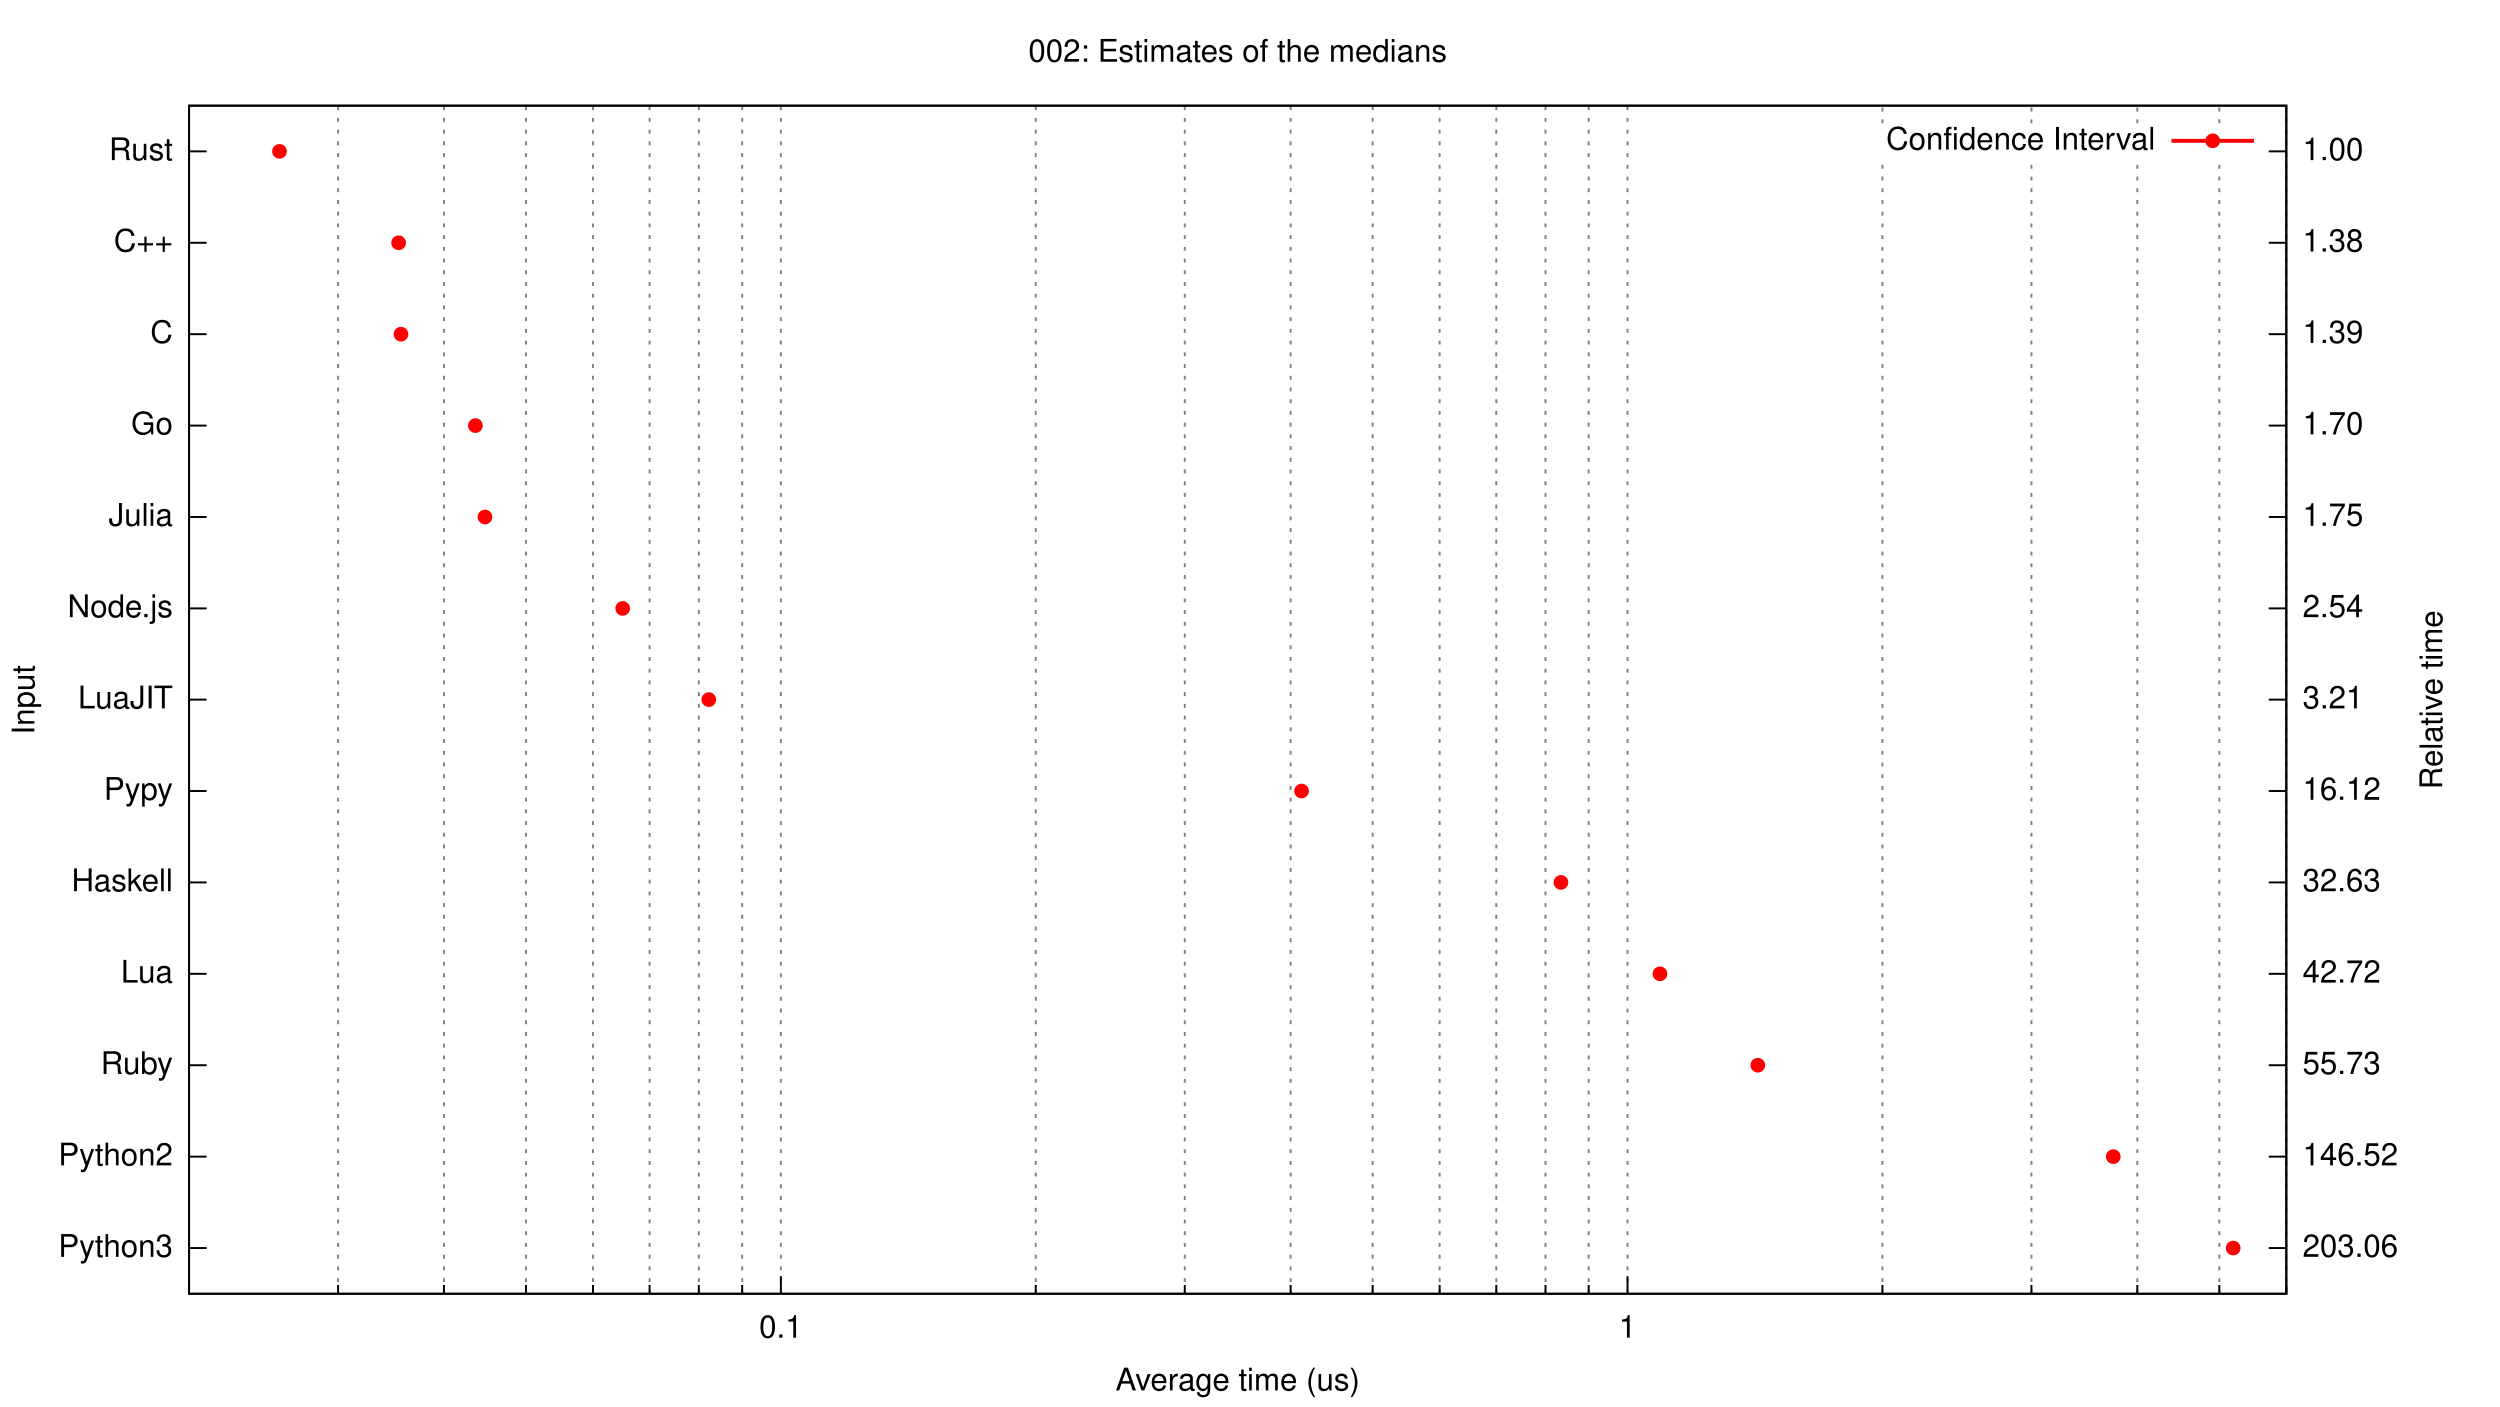
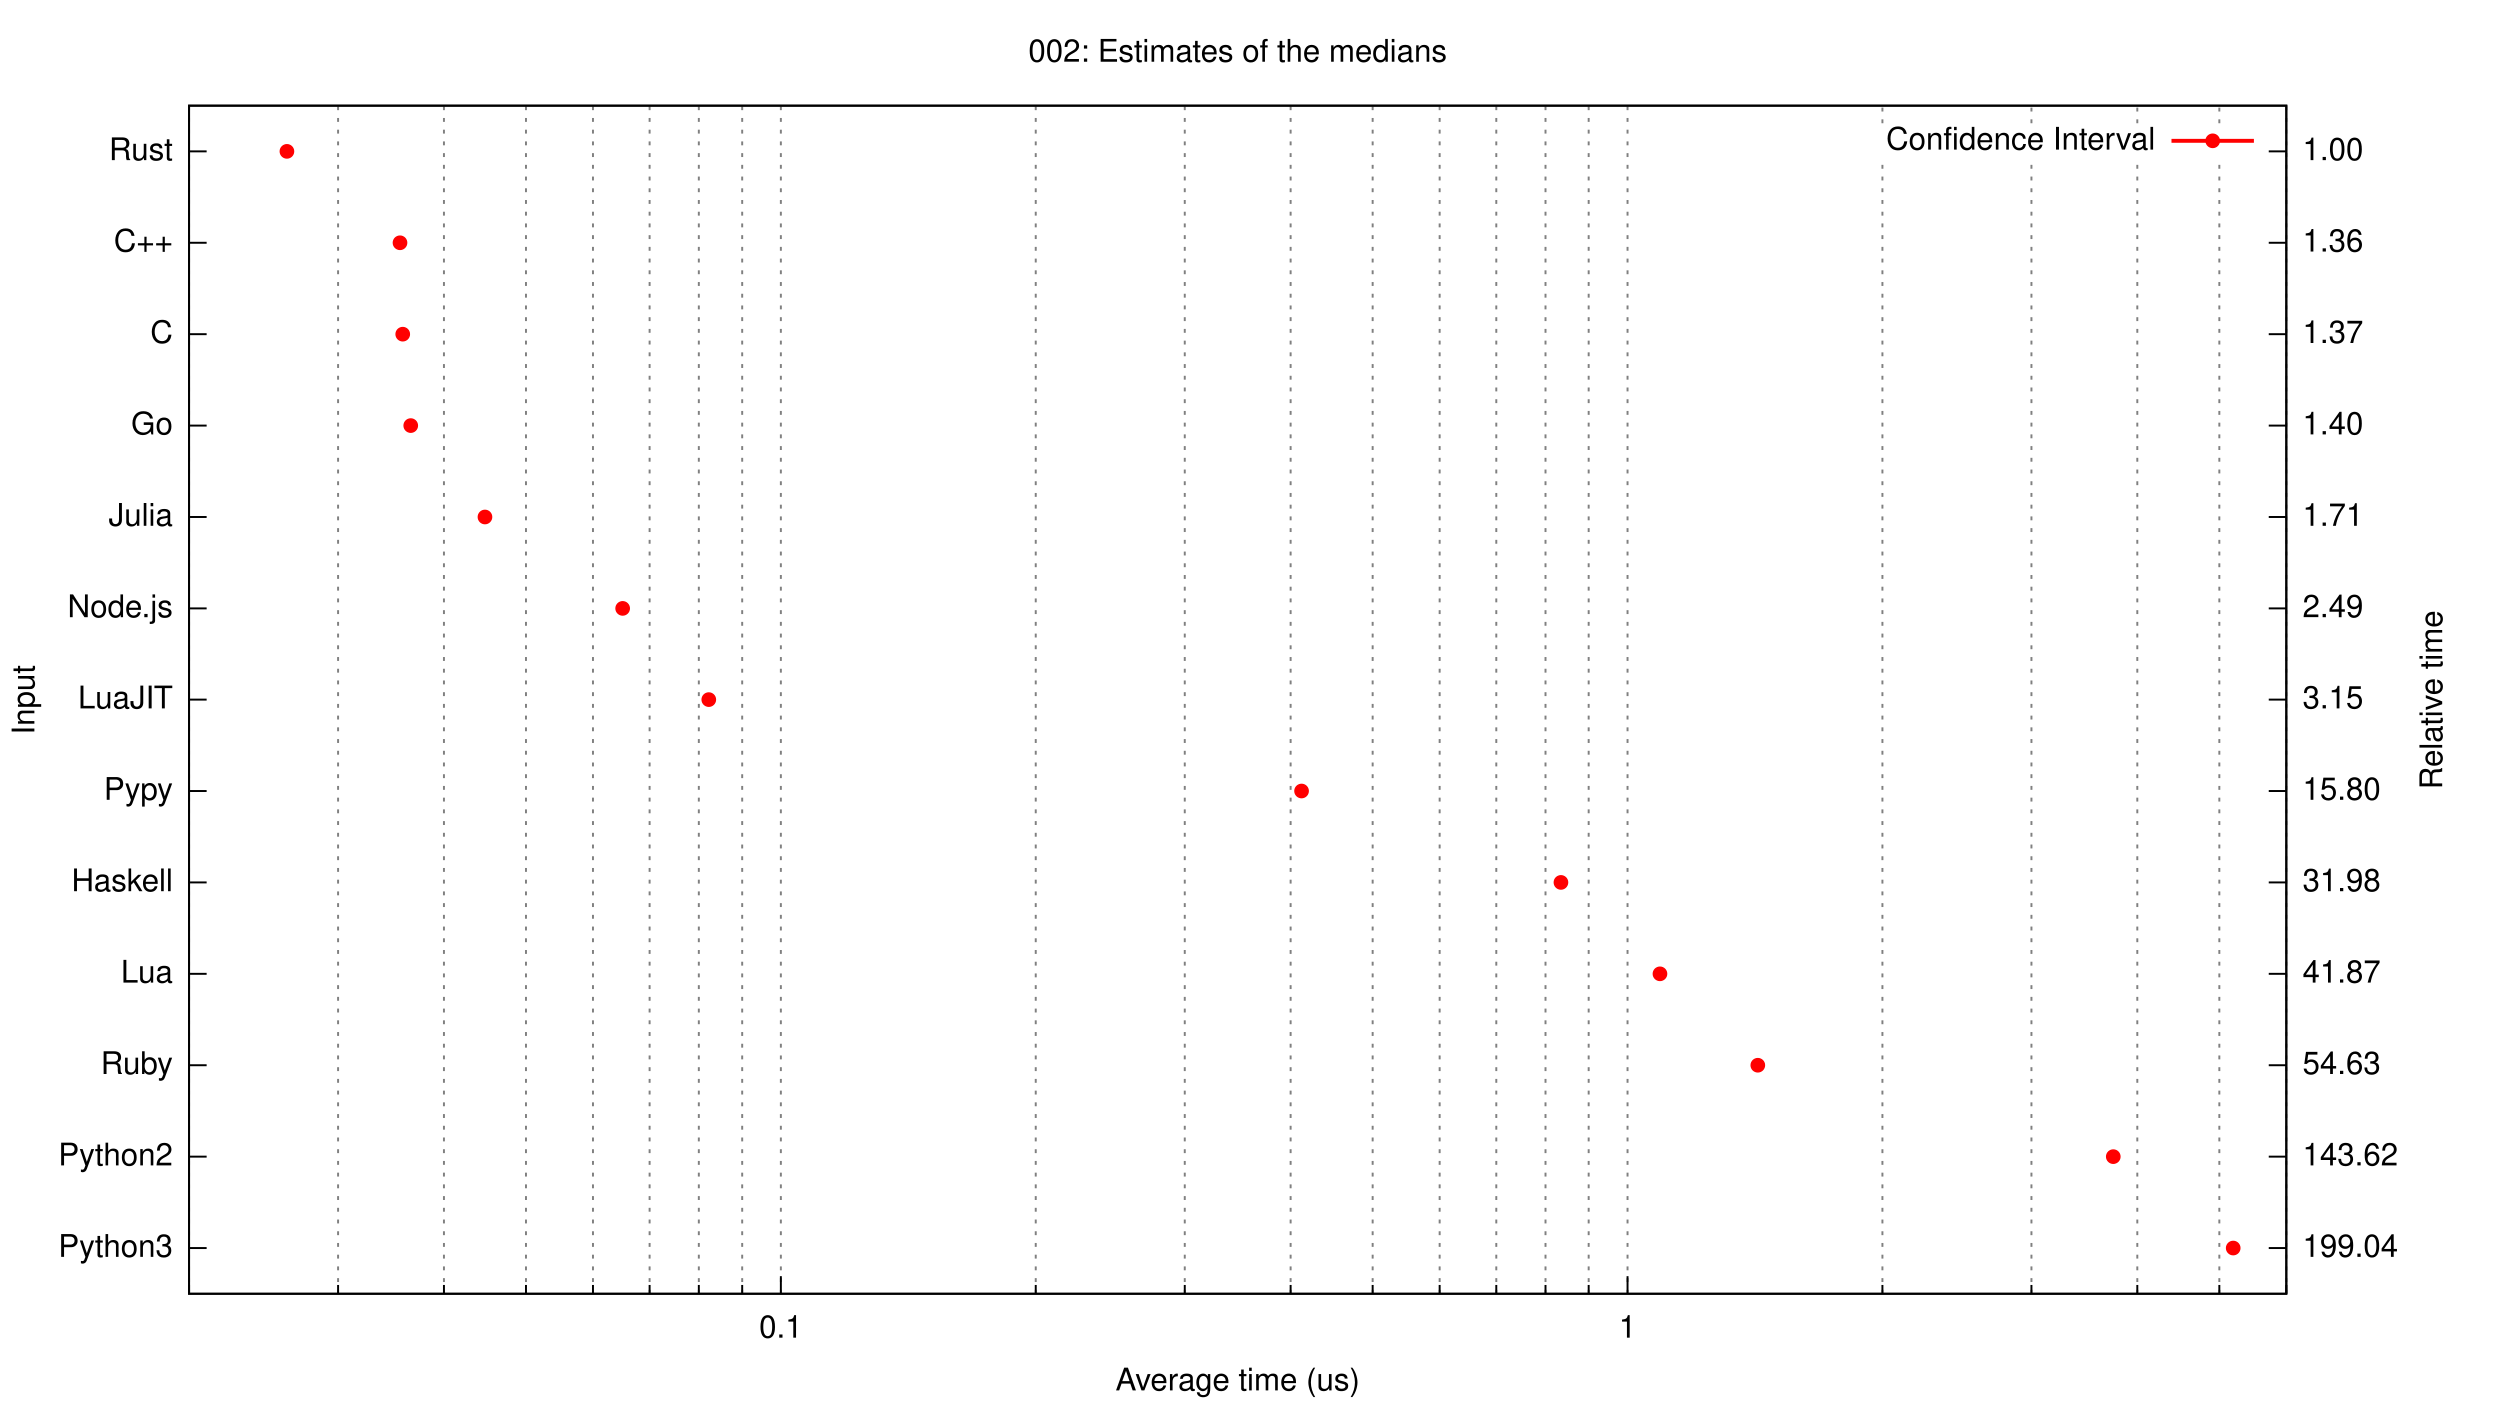
<svg xmlns="http://www.w3.org/2000/svg" xmlns:xlink="http://www.w3.org/1999/xlink" viewBox="0 0 1280 720">
  <g id="gnuplot_canvas">
    <rect x="0" y="0" width="1280" height="720" fill="none" />
    <defs>
      <circle id="gpDot" r="0.5" stroke-width="0.5" />
      <path id="gpPt0" stroke-width="0.222" stroke="currentColor" d="M-1,0 h2 M0,-1 v2" />
      <path id="gpPt1" stroke-width="0.222" stroke="currentColor" d="M-1,-1 L1,1 M1,-1 L-1,1" />
      <path id="gpPt2" stroke-width="0.222" stroke="currentColor" d="M-1,0 L1,0 M0,-1 L0,1 M-1,-1 L1,1 M-1,1 L1,-1" />
      <rect id="gpPt3" stroke-width="0.222" stroke="currentColor" x="-1" y="-1" width="2" height="2" />
      <rect id="gpPt4" stroke-width="0.222" stroke="currentColor" fill="currentColor" x="-1" y="-1" width="2" height="2" />
      <circle id="gpPt5" stroke-width="0.222" stroke="currentColor" cx="0" cy="0" r="1" />
      <use xlink:href="#gpPt5" id="gpPt6" fill="currentColor" stroke="none" />
      <path id="gpPt7" stroke-width="0.222" stroke="currentColor" d="M0,-1.33 L-1.33,0.67 L1.33,0.67 z" />
      <use xlink:href="#gpPt7" id="gpPt8" fill="currentColor" stroke="none" />
      <use xlink:href="#gpPt7" id="gpPt9" stroke="currentColor" transform="rotate(180)" />
      <use xlink:href="#gpPt9" id="gpPt10" fill="currentColor" stroke="none" />
      <use xlink:href="#gpPt3" id="gpPt11" stroke="currentColor" transform="rotate(45)" />
      <use xlink:href="#gpPt11" id="gpPt12" fill="currentColor" stroke="none" />
    </defs>
    <g style="fill:none; color:white; stroke:currentColor; stroke-width:1.00; stroke-linecap:butt; stroke-linejoin:miter">
</g>
    <g style="fill:none; color:black; stroke:currentColor; stroke-width:1.00; stroke-linecap:butt; stroke-linejoin:miter">
      <path stroke="black" d="M96.8,639.0 L105.8,639.0  " />
      <g transform="translate(88.5,643.5)" style="stroke:none; fill:black; font-family:Helvetica; font-size:12.00pt; text-anchor:end">
        <text>Python3</text>
      </g>
      <path stroke="black" d="M96.8,592.2 L105.8,592.2  " />
      <g transform="translate(88.5,596.7)" style="stroke:none; fill:black; font-family:Helvetica; font-size:12.00pt; text-anchor:end">
        <text>Python2</text>
      </g>
      <path stroke="black" d="M96.8,545.4 L105.8,545.4  " />
      <g transform="translate(88.5,549.9)" style="stroke:none; fill:black; font-family:Helvetica; font-size:12.00pt; text-anchor:end">
        <text>Ruby</text>
      </g>
      <path stroke="black" d="M96.8,498.6 L105.8,498.6  " />
      <g transform="translate(88.5,503.1)" style="stroke:none; fill:black; font-family:Helvetica; font-size:12.00pt; text-anchor:end">
        <text>Lua</text>
      </g>
      <path stroke="black" d="M96.8,451.8 L105.8,451.8  " />
      <g transform="translate(88.5,456.3)" style="stroke:none; fill:black; font-family:Helvetica; font-size:12.00pt; text-anchor:end">
        <text>Haskell</text>
      </g>
      <path stroke="black" d="M96.8,405.0 L105.8,405.0  " />
      <g transform="translate(88.5,409.5)" style="stroke:none; fill:black; font-family:Helvetica; font-size:12.00pt; text-anchor:end">
        <text>Pypy</text>
      </g>
      <path stroke="black" d="M96.8,358.2 L105.8,358.2  " />
      <g transform="translate(88.5,362.7)" style="stroke:none; fill:black; font-family:Helvetica; font-size:12.00pt; text-anchor:end">
        <text>LuaJIT</text>
      </g>
      <path stroke="black" d="M96.8,311.5 L105.8,311.5  " />
      <g transform="translate(88.5,316.0)" style="stroke:none; fill:black; font-family:Helvetica; font-size:12.00pt; text-anchor:end">
        <text>Node.js</text>
      </g>
      <path stroke="black" d="M96.8,264.7 L105.8,264.7  " />
      <g transform="translate(88.5,269.2)" style="stroke:none; fill:black; font-family:Helvetica; font-size:12.00pt; text-anchor:end">
        <text>Julia</text>
      </g>
      <path stroke="black" d="M96.8,217.9 L105.8,217.9  " />
      <g transform="translate(88.5,222.4)" style="stroke:none; fill:black; font-family:Helvetica; font-size:12.00pt; text-anchor:end">
        <text>Go</text>
      </g>
      <path stroke="black" d="M96.8,171.1 L105.8,171.1  " />
      <g transform="translate(88.5,175.6)" style="stroke:none; fill:black; font-family:Helvetica; font-size:12.00pt; text-anchor:end">
        <text>C</text>
      </g>
      <path stroke="black" d="M96.8,124.3 L105.8,124.3  " />
      <g transform="translate(88.5,128.8)" style="stroke:none; fill:black; font-family:Helvetica; font-size:12.00pt; text-anchor:end">
        <text>C++</text>
      </g>
      <path stroke="black" d="M96.8,77.5 L105.8,77.5  " />
      <g transform="translate(88.5,82.0)" style="stroke:none; fill:black; font-family:Helvetica; font-size:12.00pt; text-anchor:end">
        <text>Rust</text>
      </g>
    </g>
    <g style="fill:none; color:gray; stroke:currentColor; stroke-width:1.00; stroke-linecap:butt; stroke-linejoin:miter">
      <path stroke="gray" stroke-dasharray=" 2,4" class="gridline" d="M96.8,662.4 L96.8,54.1  " />
    </g>
    <g style="fill:none; color:black; stroke:currentColor; stroke-width:1.00; stroke-linecap:butt; stroke-linejoin:miter">
      <path stroke="black" d="M96.8,662.4 L96.8,657.9  " />
    </g>
    <g style="fill:none; color:gray; stroke:currentColor; stroke-width:1.00; stroke-linecap:butt; stroke-linejoin:miter">
      <path stroke="gray" stroke-dasharray=" 2,4" class="gridline" d="M173.1,662.4 L173.1,54.1  " />
    </g>
    <g style="fill:none; color:black; stroke:currentColor; stroke-width:1.00; stroke-linecap:butt; stroke-linejoin:miter">
      <path stroke="black" d="M173.1,662.4 L173.1,657.9  " />
    </g>
    <g style="fill:none; color:gray; stroke:currentColor; stroke-width:1.00; stroke-linecap:butt; stroke-linejoin:miter">
      <path stroke="gray" stroke-dasharray=" 2,4" class="gridline" d="M227.3,662.4 L227.3,54.1  " />
    </g>
    <g style="fill:none; color:black; stroke:currentColor; stroke-width:1.00; stroke-linecap:butt; stroke-linejoin:miter">
      <path stroke="black" d="M227.3,662.4 L227.3,657.9  " />
    </g>
    <g style="fill:none; color:gray; stroke:currentColor; stroke-width:1.00; stroke-linecap:butt; stroke-linejoin:miter">
      <path stroke="gray" stroke-dasharray=" 2,4" class="gridline" d="M269.3,662.4 L269.3,54.1  " />
    </g>
    <g style="fill:none; color:black; stroke:currentColor; stroke-width:1.00; stroke-linecap:butt; stroke-linejoin:miter">
      <path stroke="black" d="M269.3,662.4 L269.3,657.9  " />
    </g>
    <g style="fill:none; color:gray; stroke:currentColor; stroke-width:1.00; stroke-linecap:butt; stroke-linejoin:miter">
      <path stroke="gray" stroke-dasharray=" 2,4" class="gridline" d="M303.6,662.4 L303.6,54.1  " />
    </g>
    <g style="fill:none; color:black; stroke:currentColor; stroke-width:1.00; stroke-linecap:butt; stroke-linejoin:miter">
      <path stroke="black" d="M303.6,662.4 L303.6,657.9  " />
    </g>
    <g style="fill:none; color:gray; stroke:currentColor; stroke-width:1.00; stroke-linecap:butt; stroke-linejoin:miter">
      <path stroke="gray" stroke-dasharray=" 2,4" class="gridline" d="M332.6,662.4 L332.6,54.1  " />
    </g>
    <g style="fill:none; color:black; stroke:currentColor; stroke-width:1.00; stroke-linecap:butt; stroke-linejoin:miter">
      <path stroke="black" d="M332.6,662.4 L332.6,657.9  " />
    </g>
    <g style="fill:none; color:gray; stroke:currentColor; stroke-width:1.00; stroke-linecap:butt; stroke-linejoin:miter">
      <path stroke="gray" stroke-dasharray=" 2,4" class="gridline" d="M357.8,662.4 L357.8,54.1  " />
    </g>
    <g style="fill:none; color:black; stroke:currentColor; stroke-width:1.00; stroke-linecap:butt; stroke-linejoin:miter">
      <path stroke="black" d="M357.8,662.4 L357.8,657.9  " />
    </g>
    <g style="fill:none; color:gray; stroke:currentColor; stroke-width:1.00; stroke-linecap:butt; stroke-linejoin:miter">
      <path stroke="gray" stroke-dasharray=" 2,4" class="gridline" d="M380.0,662.4 L380.0,54.1  " />
    </g>
    <g style="fill:none; color:black; stroke:currentColor; stroke-width:1.00; stroke-linecap:butt; stroke-linejoin:miter">
      <path stroke="black" d="M380.0,662.4 L380.0,657.9  " />
    </g>
    <g style="fill:none; color:gray; stroke:currentColor; stroke-width:1.00; stroke-linecap:butt; stroke-linejoin:miter">
      <path stroke="gray" stroke-dasharray=" 2,4" class="gridline" d="M399.8,662.4 L399.8,54.1  " />
    </g>
    <g style="fill:none; color:black; stroke:currentColor; stroke-width:1.00; stroke-linecap:butt; stroke-linejoin:miter">
      <path stroke="black" d="M399.8,662.4 L399.8,653.4  " />
      <g transform="translate(399.8,684.9)" style="stroke:none; fill:black; font-family:Helvetica; font-size:12.00pt; text-anchor:middle">
        <text> 0.1</text>
      </g>
    </g>
    <g style="fill:none; color:gray; stroke:currentColor; stroke-width:1.00; stroke-linecap:butt; stroke-linejoin:miter">
      <path stroke="gray" stroke-dasharray=" 2,4" class="gridline" d="M530.3,662.4 L530.3,54.1  " />
    </g>
    <g style="fill:none; color:black; stroke:currentColor; stroke-width:1.00; stroke-linecap:butt; stroke-linejoin:miter">
      <path stroke="black" d="M530.3,662.4 L530.3,657.9  " />
    </g>
    <g style="fill:none; color:gray; stroke:currentColor; stroke-width:1.00; stroke-linecap:butt; stroke-linejoin:miter">
      <path stroke="gray" stroke-dasharray=" 2,4" class="gridline" d="M606.6,662.4 L606.6,54.1  " />
    </g>
    <g style="fill:none; color:black; stroke:currentColor; stroke-width:1.00; stroke-linecap:butt; stroke-linejoin:miter">
      <path stroke="black" d="M606.6,662.4 L606.6,657.9  " />
    </g>
    <g style="fill:none; color:gray; stroke:currentColor; stroke-width:1.00; stroke-linecap:butt; stroke-linejoin:miter">
      <path stroke="gray" stroke-dasharray=" 2,4" class="gridline" d="M660.8,662.4 L660.8,54.1  " />
    </g>
    <g style="fill:none; color:black; stroke:currentColor; stroke-width:1.00; stroke-linecap:butt; stroke-linejoin:miter">
      <path stroke="black" d="M660.8,662.4 L660.8,657.9  " />
    </g>
    <g style="fill:none; color:gray; stroke:currentColor; stroke-width:1.00; stroke-linecap:butt; stroke-linejoin:miter">
      <path stroke="gray" stroke-dasharray=" 2,4" class="gridline" d="M702.8,662.4 L702.8,54.1  " />
    </g>
    <g style="fill:none; color:black; stroke:currentColor; stroke-width:1.00; stroke-linecap:butt; stroke-linejoin:miter">
      <path stroke="black" d="M702.8,662.4 L702.8,657.9  " />
    </g>
    <g style="fill:none; color:gray; stroke:currentColor; stroke-width:1.00; stroke-linecap:butt; stroke-linejoin:miter">
      <path stroke="gray" stroke-dasharray=" 2,4" class="gridline" d="M737.1,662.4 L737.1,54.1  " />
    </g>
    <g style="fill:none; color:black; stroke:currentColor; stroke-width:1.00; stroke-linecap:butt; stroke-linejoin:miter">
      <path stroke="black" d="M737.1,662.4 L737.1,657.9  " />
    </g>
    <g style="fill:none; color:gray; stroke:currentColor; stroke-width:1.00; stroke-linecap:butt; stroke-linejoin:miter">
      <path stroke="gray" stroke-dasharray=" 2,4" class="gridline" d="M766.1,662.4 L766.1,54.1  " />
    </g>
    <g style="fill:none; color:black; stroke:currentColor; stroke-width:1.00; stroke-linecap:butt; stroke-linejoin:miter">
      <path stroke="black" d="M766.1,662.4 L766.1,657.9  " />
    </g>
    <g style="fill:none; color:gray; stroke:currentColor; stroke-width:1.00; stroke-linecap:butt; stroke-linejoin:miter">
      <path stroke="gray" stroke-dasharray=" 2,4" class="gridline" d="M791.3,662.4 L791.3,54.1  " />
    </g>
    <g style="fill:none; color:black; stroke:currentColor; stroke-width:1.00; stroke-linecap:butt; stroke-linejoin:miter">
      <path stroke="black" d="M791.3,662.4 L791.3,657.9  " />
    </g>
    <g style="fill:none; color:gray; stroke:currentColor; stroke-width:1.00; stroke-linecap:butt; stroke-linejoin:miter">
      <path stroke="gray" stroke-dasharray=" 2,4" class="gridline" d="M813.4,662.4 L813.4,54.1  " />
    </g>
    <g style="fill:none; color:black; stroke:currentColor; stroke-width:1.00; stroke-linecap:butt; stroke-linejoin:miter">
      <path stroke="black" d="M813.4,662.4 L813.4,657.9  " />
    </g>
    <g style="fill:none; color:gray; stroke:currentColor; stroke-width:1.00; stroke-linecap:butt; stroke-linejoin:miter">
      <path stroke="gray" stroke-dasharray=" 2,4" class="gridline" d="M833.3,662.4 L833.3,54.1  " />
    </g>
    <g style="fill:none; color:black; stroke:currentColor; stroke-width:1.00; stroke-linecap:butt; stroke-linejoin:miter">
      <path stroke="black" d="M833.3,662.4 L833.3,653.4  " />
      <g transform="translate(833.3,684.9)" style="stroke:none; fill:black; font-family:Helvetica; font-size:12.00pt; text-anchor:middle">
        <text> 1</text>
      </g>
    </g>
    <g style="fill:none; color:gray; stroke:currentColor; stroke-width:1.00; stroke-linecap:butt; stroke-linejoin:miter">
      <path stroke="gray" stroke-dasharray=" 2,4" class="gridline" d="M963.8,662.4 L963.8,81.1 M963.8,63.1 L963.8,54.1  " />
    </g>
    <g style="fill:none; color:black; stroke:currentColor; stroke-width:1.00; stroke-linecap:butt; stroke-linejoin:miter">
      <path stroke="black" d="M963.8,662.4 L963.8,657.9  " />
    </g>
    <g style="fill:none; color:gray; stroke:currentColor; stroke-width:1.00; stroke-linecap:butt; stroke-linejoin:miter">
      <path stroke="gray" stroke-dasharray=" 2,4" class="gridline" d="M1040.1,662.4 L1040.1,81.1 M1040.1,63.1 L1040.1,54.1  " />
    </g>
    <g style="fill:none; color:black; stroke:currentColor; stroke-width:1.00; stroke-linecap:butt; stroke-linejoin:miter">
      <path stroke="black" d="M1040.1,662.4 L1040.1,657.9  " />
    </g>
    <g style="fill:none; color:gray; stroke:currentColor; stroke-width:1.00; stroke-linecap:butt; stroke-linejoin:miter">
      <path stroke="gray" stroke-dasharray=" 2,4" class="gridline" d="M1094.3,662.4 L1094.3,81.1 M1094.3,63.1 L1094.3,54.1  " />
    </g>
    <g style="fill:none; color:black; stroke:currentColor; stroke-width:1.00; stroke-linecap:butt; stroke-linejoin:miter">
      <path stroke="black" d="M1094.3,662.4 L1094.3,657.9  " />
    </g>
    <g style="fill:none; color:gray; stroke:currentColor; stroke-width:1.00; stroke-linecap:butt; stroke-linejoin:miter">
      <path stroke="gray" stroke-dasharray=" 2,4" class="gridline" d="M1136.3,662.4 L1136.3,81.1 M1136.3,63.1 L1136.3,54.1  " />
    </g>
    <g style="fill:none; color:black; stroke:currentColor; stroke-width:1.00; stroke-linecap:butt; stroke-linejoin:miter">
      <path stroke="black" d="M1136.3,662.4 L1136.3,657.9  " />
    </g>
    <g style="fill:none; color:gray; stroke:currentColor; stroke-width:1.00; stroke-linecap:butt; stroke-linejoin:miter">
      <path stroke="gray" stroke-dasharray=" 2,4" class="gridline" d="M1170.6,662.4 L1170.6,54.1  " />
    </g>
    <g style="fill:none; color:black; stroke:currentColor; stroke-width:1.00; stroke-linecap:butt; stroke-linejoin:miter">
      <path stroke="black" d="M1170.6,662.4 L1170.6,657.9 M1170.6,639.0 L1161.6,639.0  " />
      <g transform="translate(1178.9,643.5)" style="stroke:none; fill:black; font-family:Helvetica; font-size:12.00pt; text-anchor:start">
-         <text>203.06</text>
+         <text>199.04</text>
      </g>
      <path stroke="black" d="M1170.6,592.2 L1161.6,592.2  " />
      <g transform="translate(1178.9,596.7)" style="stroke:none; fill:black; font-family:Helvetica; font-size:12.00pt; text-anchor:start">
-         <text>146.52</text>
+         <text>143.62</text>
      </g>
      <path stroke="black" d="M1170.6,545.4 L1161.6,545.4  " />
      <g transform="translate(1178.9,549.9)" style="stroke:none; fill:black; font-family:Helvetica; font-size:12.00pt; text-anchor:start">
-         <text>55.73</text>
+         <text>54.63</text>
      </g>
      <path stroke="black" d="M1170.6,498.6 L1161.6,498.6  " />
      <g transform="translate(1178.9,503.1)" style="stroke:none; fill:black; font-family:Helvetica; font-size:12.00pt; text-anchor:start">
-         <text>42.72</text>
+         <text>41.87</text>
      </g>
      <path stroke="black" d="M1170.6,451.8 L1161.6,451.8  " />
      <g transform="translate(1178.9,456.3)" style="stroke:none; fill:black; font-family:Helvetica; font-size:12.00pt; text-anchor:start">
-         <text>32.63</text>
+         <text>31.98</text>
      </g>
      <path stroke="black" d="M1170.6,405.0 L1161.6,405.0  " />
      <g transform="translate(1178.9,409.5)" style="stroke:none; fill:black; font-family:Helvetica; font-size:12.00pt; text-anchor:start">
-         <text>16.12</text>
+         <text>15.80</text>
      </g>
      <path stroke="black" d="M1170.6,358.2 L1161.6,358.2  " />
      <g transform="translate(1178.9,362.7)" style="stroke:none; fill:black; font-family:Helvetica; font-size:12.00pt; text-anchor:start">
-         <text>3.21</text>
+         <text>3.15</text>
      </g>
      <path stroke="black" d="M1170.6,311.5 L1161.6,311.5  " />
      <g transform="translate(1178.9,316.0)" style="stroke:none; fill:black; font-family:Helvetica; font-size:12.00pt; text-anchor:start">
-         <text>2.54</text>
+         <text>2.49</text>
      </g>
      <path stroke="black" d="M1170.6,264.7 L1161.6,264.7  " />
      <g transform="translate(1178.9,269.2)" style="stroke:none; fill:black; font-family:Helvetica; font-size:12.00pt; text-anchor:start">
-         <text>1.75</text>
+         <text>1.71</text>
      </g>
      <path stroke="black" d="M1170.6,217.9 L1161.6,217.9  " />
      <g transform="translate(1178.9,222.4)" style="stroke:none; fill:black; font-family:Helvetica; font-size:12.00pt; text-anchor:start">
-         <text>1.70</text>
+         <text>1.40</text>
      </g>
      <path stroke="black" d="M1170.6,171.1 L1161.6,171.1  " />
      <g transform="translate(1178.9,175.6)" style="stroke:none; fill:black; font-family:Helvetica; font-size:12.00pt; text-anchor:start">
-         <text>1.39</text>
+         <text>1.37</text>
      </g>
      <path stroke="black" d="M1170.6,124.3 L1161.6,124.3  " />
      <g transform="translate(1178.9,128.8)" style="stroke:none; fill:black; font-family:Helvetica; font-size:12.00pt; text-anchor:start">
-         <text>1.38</text>
+         <text>1.36</text>
      </g>
      <path stroke="black" d="M1170.6,77.5 L1161.6,77.5  " />
      <g transform="translate(1178.9,82.0)" style="stroke:none; fill:black; font-family:Helvetica; font-size:12.00pt; text-anchor:start">
        <text>1.00</text>
      </g>
      <path stroke="black" d="M96.8,54.1 L96.8,662.4 L1170.6,662.4 L1170.6,54.1 L96.8,54.1 Z  " />
      <g transform="translate(17.6,358.3) rotate(270)" style="stroke:none; fill:black; font-family:Helvetica; font-size:12.00pt; text-anchor:middle">
        <text>Input</text>
      </g>
      <g transform="translate(1250.4,358.3) rotate(270)" style="stroke:none; fill:black; font-family:Helvetica; font-size:12.00pt; text-anchor:middle">
        <text>Relative time</text>
      </g>
      <g transform="translate(633.7,711.9)" style="stroke:none; fill:black; font-family:Helvetica; font-size:12.00pt; text-anchor:middle">
        <text>Average time (us)</text>
      </g>
      <g transform="translate(633.7,31.6)" style="stroke:none; fill:black; font-family:Helvetica; font-size:12.00pt; text-anchor:middle">
        <text>002: Estimates of the medians</text>
      </g>
    </g>
    <g id="gnuplot_plot_1">
      <g style="fill:none; color:white; stroke:black; stroke-width:2.00; stroke-linecap:butt; stroke-linejoin:miter">
</g>
      <g style="fill:none; color:red; stroke:currentColor; stroke-width:2.00; stroke-linecap:butt; stroke-linejoin:miter">
        <g transform="translate(1103.5,76.6)" style="stroke:none; fill:black; font-family:Helvetica; font-size:12.00pt; text-anchor:end">
          <text>Confidence Interval</text>
        </g>
-         <path d="M1111.8,72.1 L1154.0,72.1 M1143.4,639.0 L1143.5,639.0 M1081.9,592.2 L1082.2,592.2 M900.0,545.4 L900.1,545.4    M849.9,498.6 L850.0,498.6 M799.2,451.8 L799.3,451.8 M666.3,405.0 L666.5,405.0 M362.9,358.2 M318.7,311.5    L318.8,311.5 M248.0,264.7 L248.6,264.7 M242.9,217.9 L243.8,217.9 M205.1,171.1 L205.4,171.1 M204.0,124.3    L204.2,124.3 M142.4,77.5 L144.0,77.5  " />
+         <path d="M1111.8,72.1 L1154.0,72.1 M1143.4,639.0 L1143.5,639.0 M1081.9,592.2 L1082.2,592.2 M900.0,545.4 L900.1,545.4    M849.9,498.6 L850.0,498.6 M799.2,451.8 L799.3,451.8 M666.3,405.0 L666.5,405.0 M362.9,358.2 M318.7,311.5    L318.8,311.5 M248.0,264.7 L248.6,264.7 M210.1,217.9 L210.8,217.9 M206.1,171.1 L206.3,171.1 M204.8,124.3    L205.0,124.3 M145.3,77.5 L149.0,77.5  " />
        <use xlink:href="#gpPt6" transform="translate(1143.4,639.0) scale(3.38)" />
        <use xlink:href="#gpPt6" transform="translate(1082.0,592.2) scale(3.38)" />
        <use xlink:href="#gpPt6" transform="translate(900.0,545.4) scale(3.38)" />
        <use xlink:href="#gpPt6" transform="translate(849.9,498.6) scale(3.38)" />
        <use xlink:href="#gpPt6" transform="translate(799.2,451.8) scale(3.38)" />
        <use xlink:href="#gpPt6" transform="translate(666.4,405.0) scale(3.38)" />
        <use xlink:href="#gpPt6" transform="translate(362.9,358.2) scale(3.38)" />
        <use xlink:href="#gpPt6" transform="translate(318.8,311.5) scale(3.38)" />
        <use xlink:href="#gpPt6" transform="translate(248.3,264.7) scale(3.38)" />
-         <use xlink:href="#gpPt6" transform="translate(243.4,217.9) scale(3.38)" />
-         <use xlink:href="#gpPt6" transform="translate(205.3,171.1) scale(3.38)" />
-         <use xlink:href="#gpPt6" transform="translate(204.1,124.3) scale(3.38)" />
-         <use xlink:href="#gpPt6" transform="translate(143.1,77.5) scale(3.38)" />
+         <use xlink:href="#gpPt6" transform="translate(210.3,217.9) scale(3.38)" />
+         <use xlink:href="#gpPt6" transform="translate(206.2,171.1) scale(3.38)" />
+         <use xlink:href="#gpPt6" transform="translate(204.8,124.3) scale(3.38)" />
+         <use xlink:href="#gpPt6" transform="translate(146.9,77.5) scale(3.38)" />
        <use xlink:href="#gpPt6" transform="translate(1132.9,72.1) scale(3.38)" />
      </g>
    </g>
    <g style="fill:none; color:white; stroke:currentColor; stroke-width:1.00; stroke-linecap:butt; stroke-linejoin:miter">
</g>
    <g style="fill:none; color:black; stroke:currentColor; stroke-width:1.00; stroke-linecap:butt; stroke-linejoin:miter">
      <path stroke="black" d="M96.8,54.1 L96.8,662.4 L1170.6,662.4 L1170.6,54.1 L96.8,54.1 Z  " />
    </g>
  </g>
</svg>
